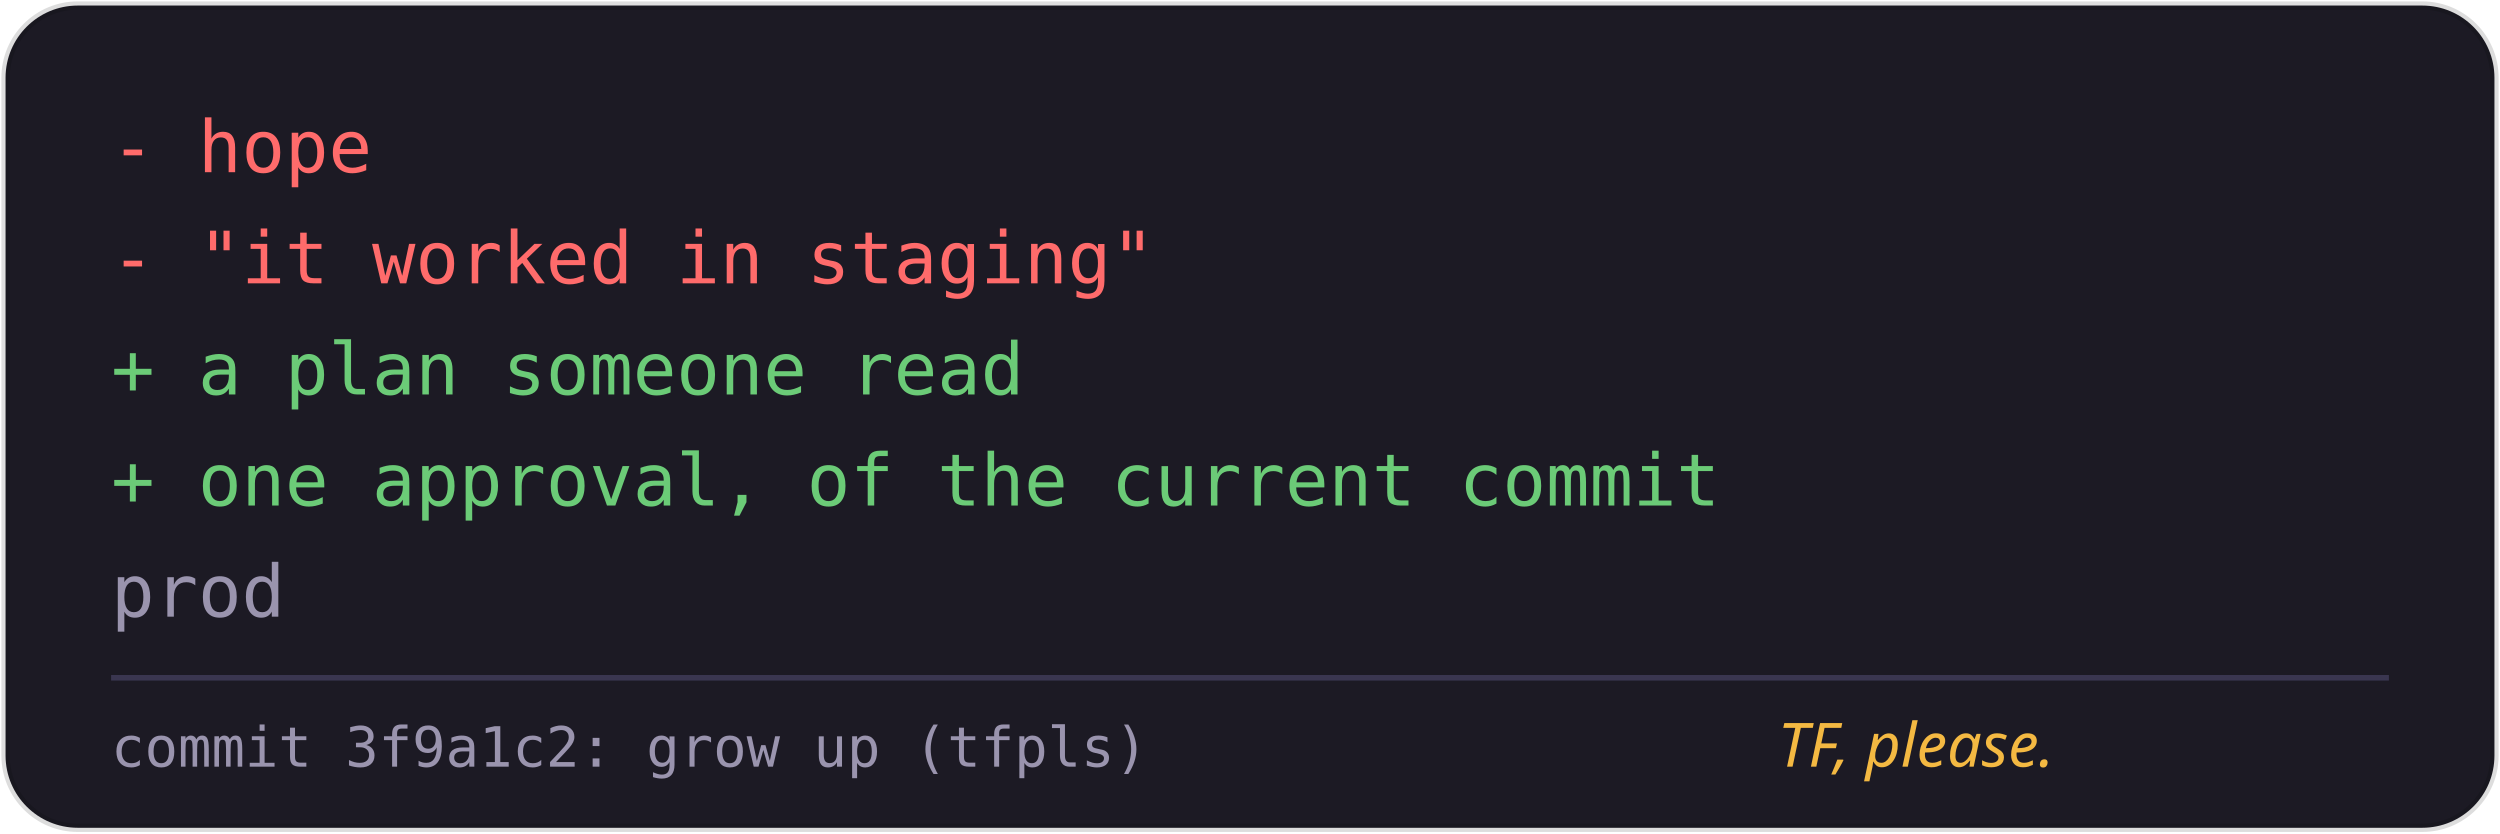
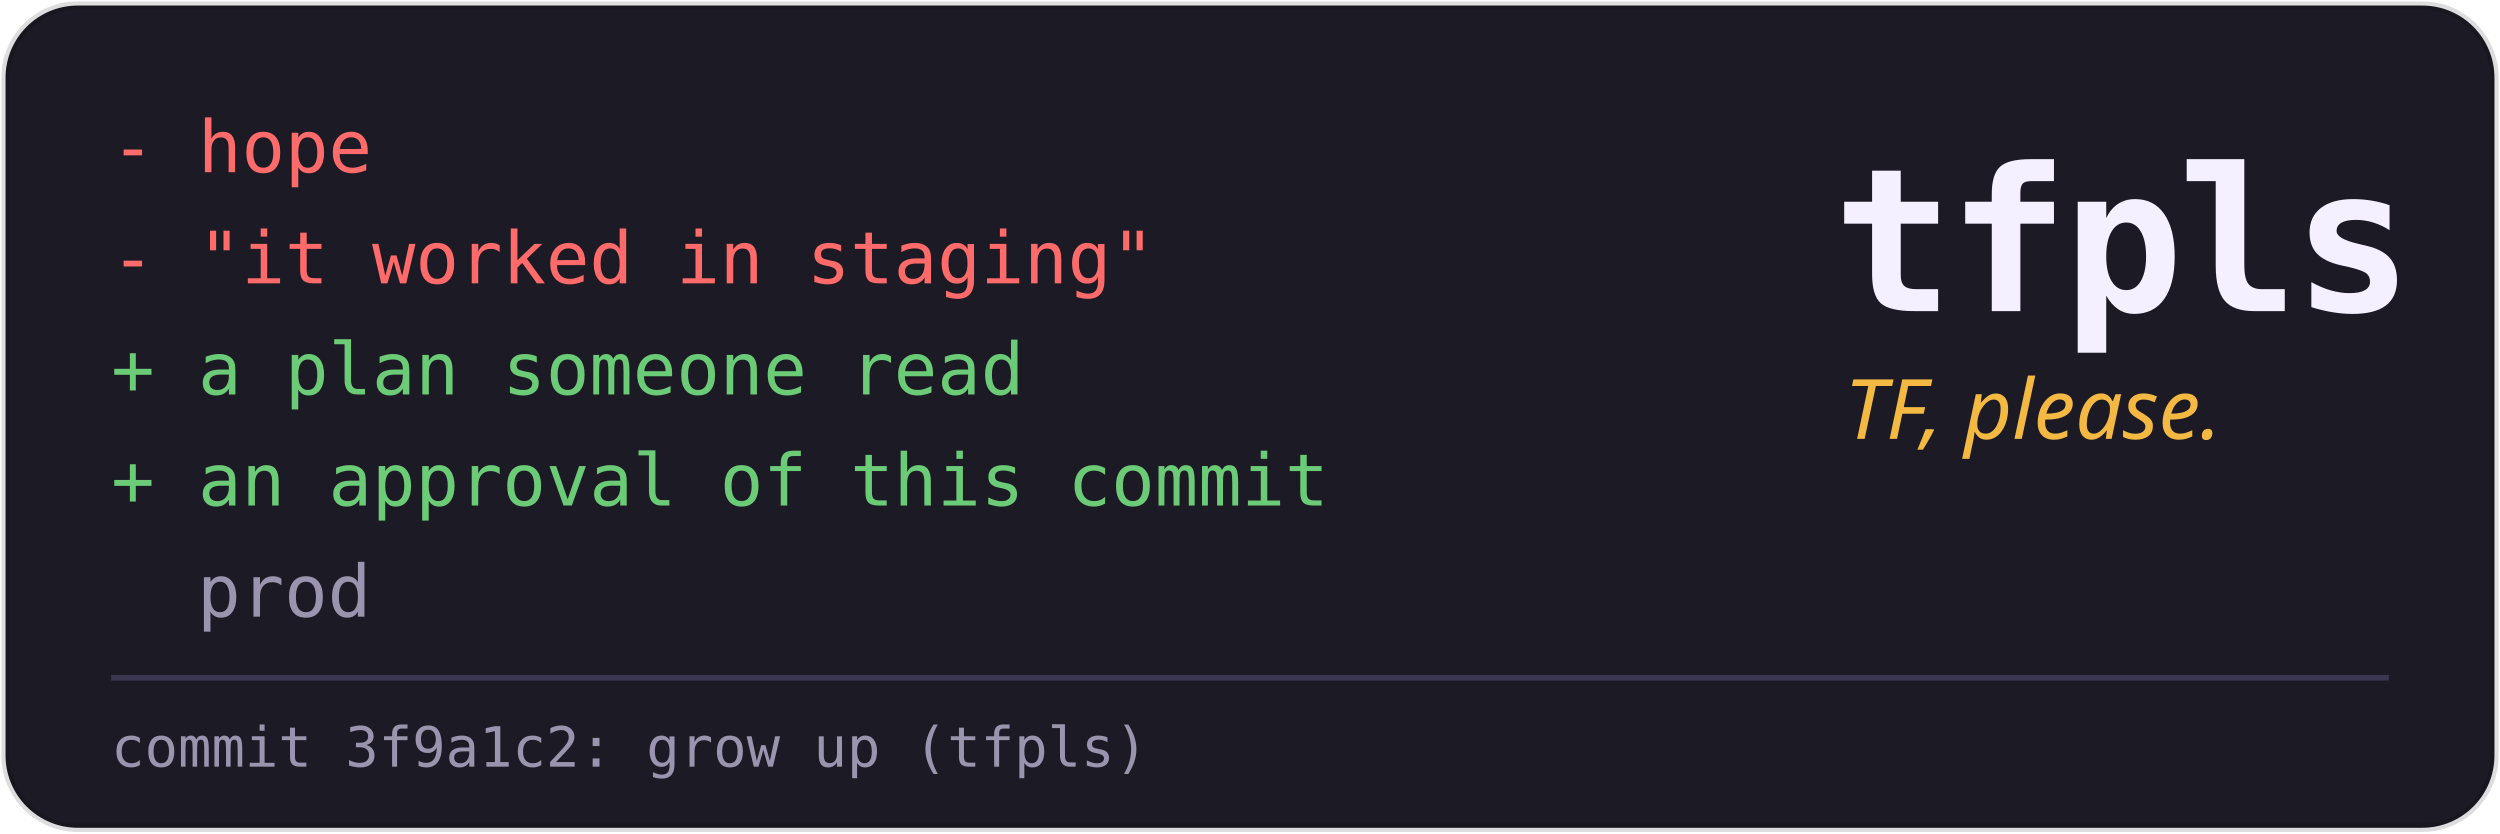
<svg xmlns="http://www.w3.org/2000/svg" viewBox="0 0 900 300" width="900" height="300" role="img" aria-labelledby="t d">
  <rect x="2" y="2" width="896" height="296" rx="26" fill="#1C1A24" stroke="#0002" stroke-width="3" />
  <g font-family="ui-monospace,SFMono-Regular,Menlo,Consolas,monospace" font-size="26">
    <text x="40" y="62" fill="#FF6B6B">- hope</text>
    <text x="40" y="102" fill="#FF6B6B">- "it worked in staging"</text>
    <text x="40" y="142" fill="#6BCB77">+ a plan someone read</text>
-     <text x="40" y="182" fill="#6BCB77">+ one approval, of the current commit</text>
-     <text x="40" y="222" fill="#9A94AE">  prod</text>
+     <text x="40" y="182" fill="#6BCB77">+ an approval of this commit</text>
+     <text x="71" y="222" fill="#9A94AE">prod</text>
  </g>
  <path d="M40 244 H860" stroke="#3A3650" stroke-width="2" />
  <text x="40" y="276" font-family="ui-monospace,SFMono-Regular,Menlo,Consolas,monospace" font-size="20" fill="#9A94AE">commit 3f9a1c2: grow up (tfpls)</text>
-   <text x="640" y="276" font-family="&quot;Segoe Print&quot;,&quot;Chalkboard SE&quot;,&quot;Comic Sans MS&quot;,ui-rounded,&quot;Trebuchet MS&quot;,sans-serif" font-size="22" font-style="italic" fill="#F4B942">TF, please.</text>
+   <text x="660" y="112" font-family="ui-monospace,SFMono-Regular,Menlo,Consolas,monospace" font-size="72" font-weight="800" fill="#F4F0FF" letter-spacing="-2">tfpls</text>
+   <text x="664" y="158" font-family="&quot;Segoe Print&quot;,&quot;Chalkboard SE&quot;,&quot;Comic Sans MS&quot;,ui-rounded,&quot;Trebuchet MS&quot;,sans-serif" font-size="30" font-style="italic" fill="#F4B942">TF, please.</text>
</svg>
